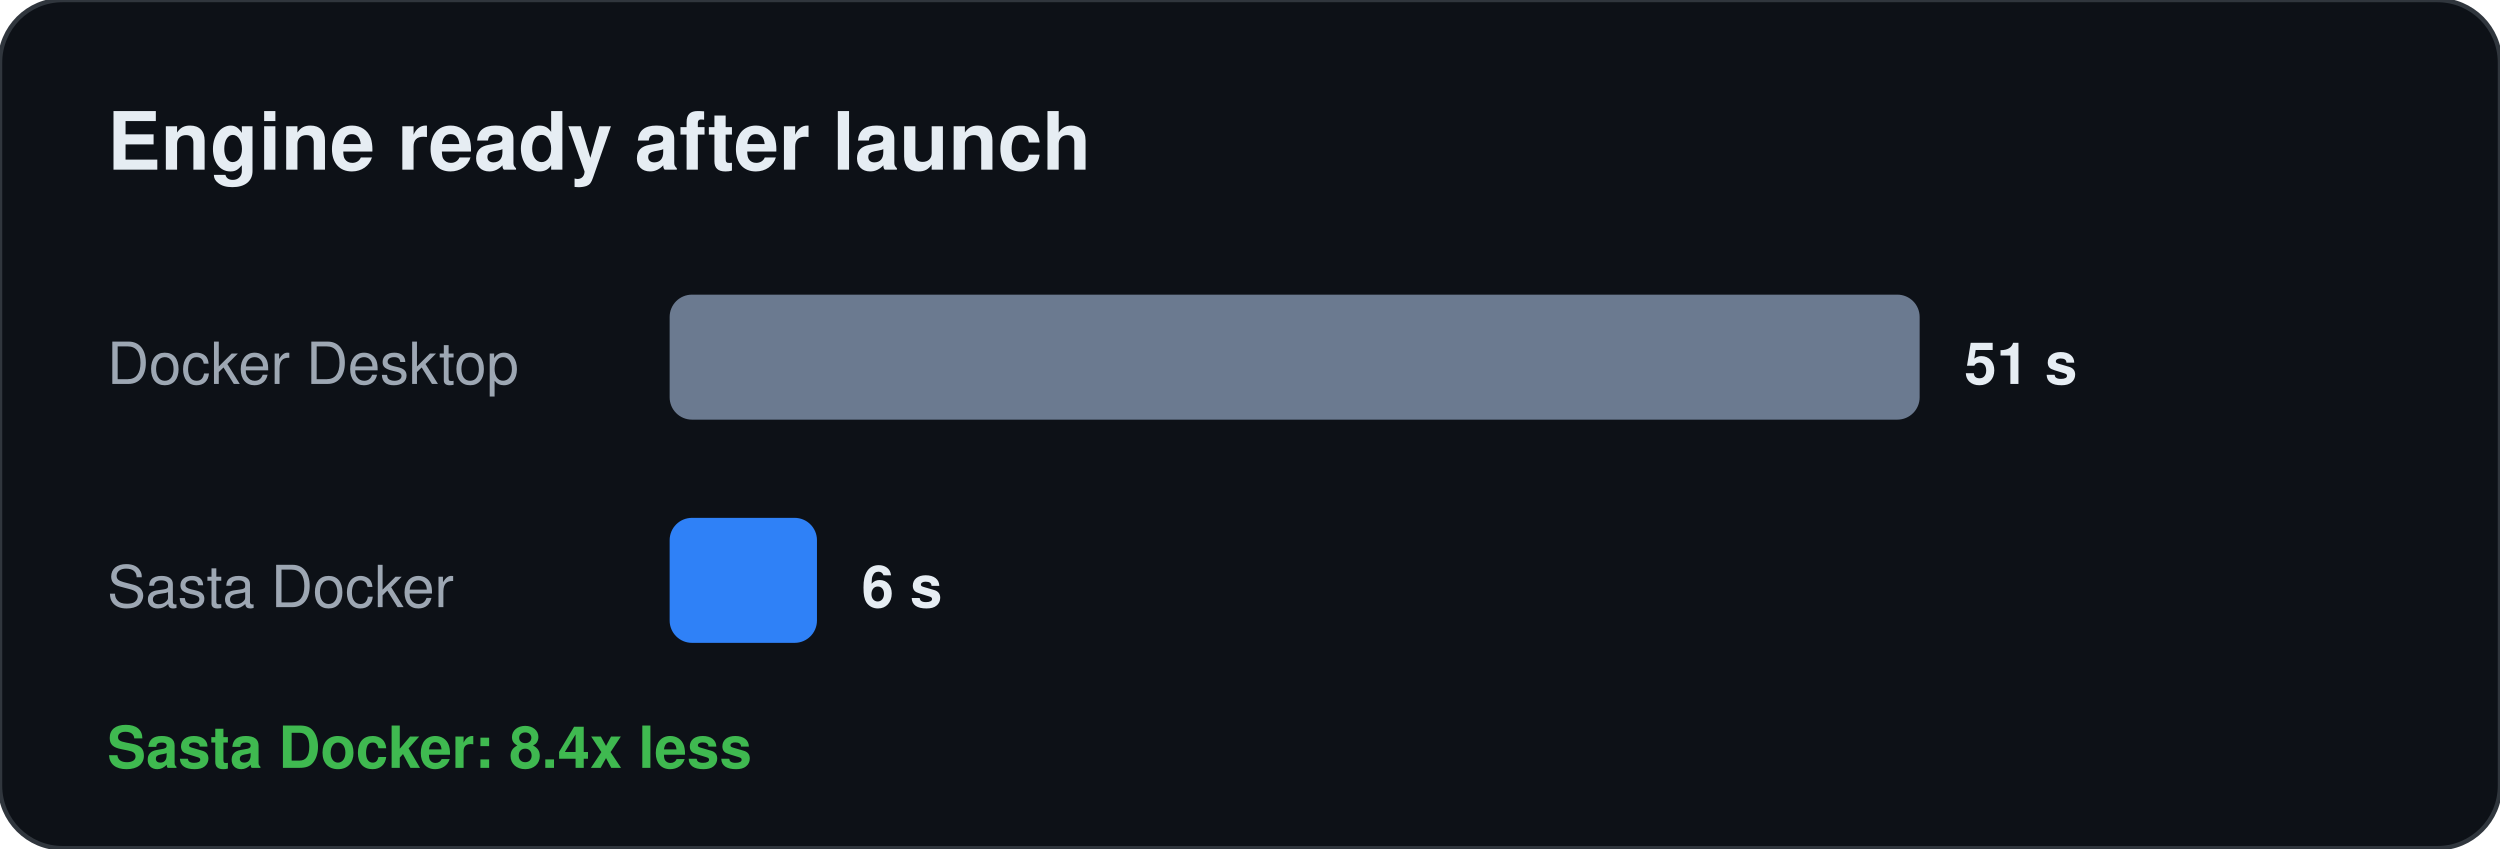
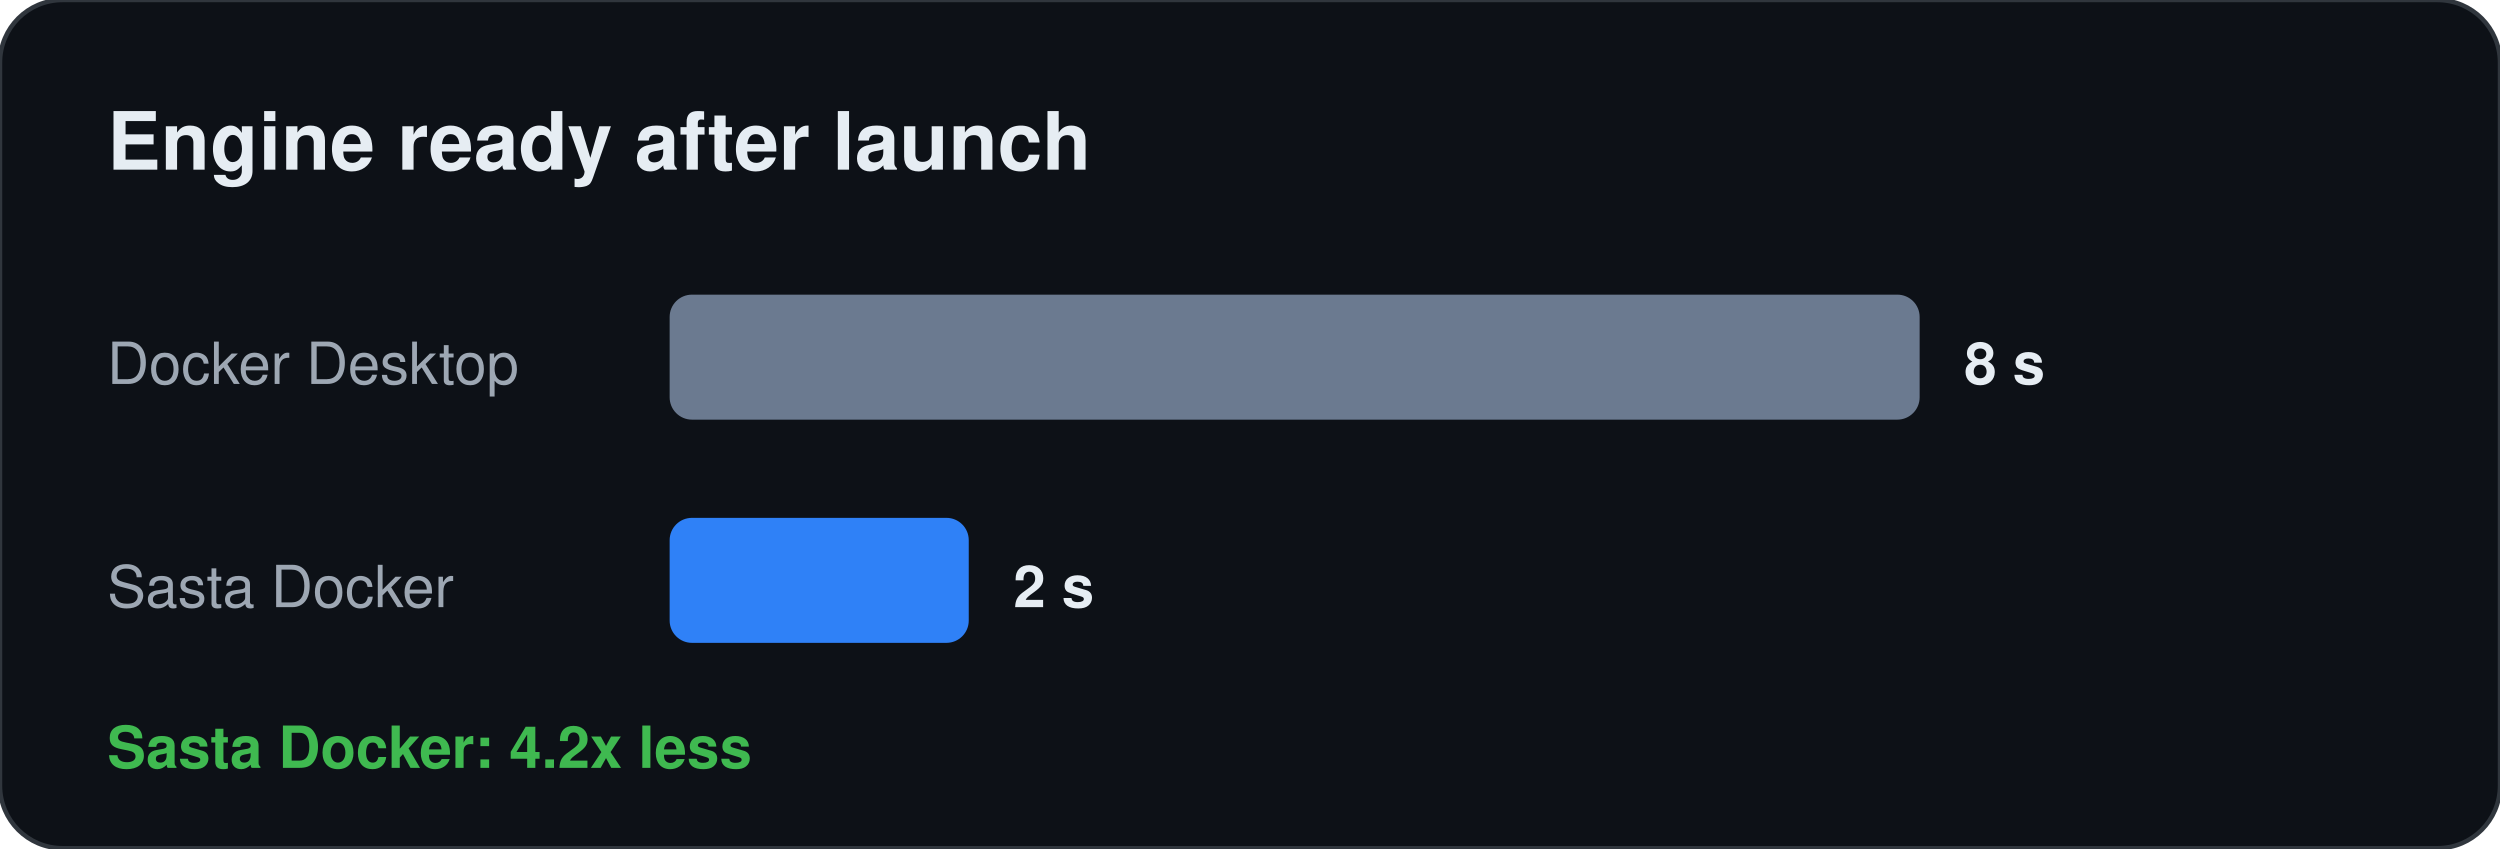
<svg xmlns="http://www.w3.org/2000/svg" width="560" height="190" viewBox="0 0 560 190" font-family="Segoe UI, Helvetica, Arial, sans-serif">
  <rect width="560" height="190" rx="14" fill="#0d1117" stroke="#30363d" />
  <text x="24" y="38" fill="#e6edf3" font-size="18" font-weight="600">Engine ready after launch</text>
  <text x="24" y="86" fill="#9da7b3" font-size="13">Docker Desktop</text>
  <rect x="150" y="66" width="280" height="28" rx="5" fill="#6b7a90" />
-   <text x="440" y="86" fill="#e6edf3" font-size="13" font-weight="600">51 s</text>
+   <text x="440" y="86" fill="#e6edf3" font-size="13" font-weight="600">8 s</text>
  <text x="24" y="136" fill="#9da7b3" font-size="13">Sasta Docker</text>
-   <rect x="150" y="116" width="33" height="28" rx="5" fill="#2f81f7" />
-   <text x="193" y="136" fill="#e6edf3" font-size="13" font-weight="600">6 s</text>
-   <text x="24" y="172" fill="#3fb950" font-size="13" font-weight="600">Sasta Docker: 8.4x less</text>
+   <rect x="150" y="116" width="67" height="28" rx="5" fill="#2f81f7" />
+   <text x="227" y="136" fill="#e6edf3" font-size="13" font-weight="600">2 s</text>
+   <text x="24" y="172" fill="#3fb950" font-size="13" font-weight="600">Sasta Docker: 4.2x less</text>
</svg>
